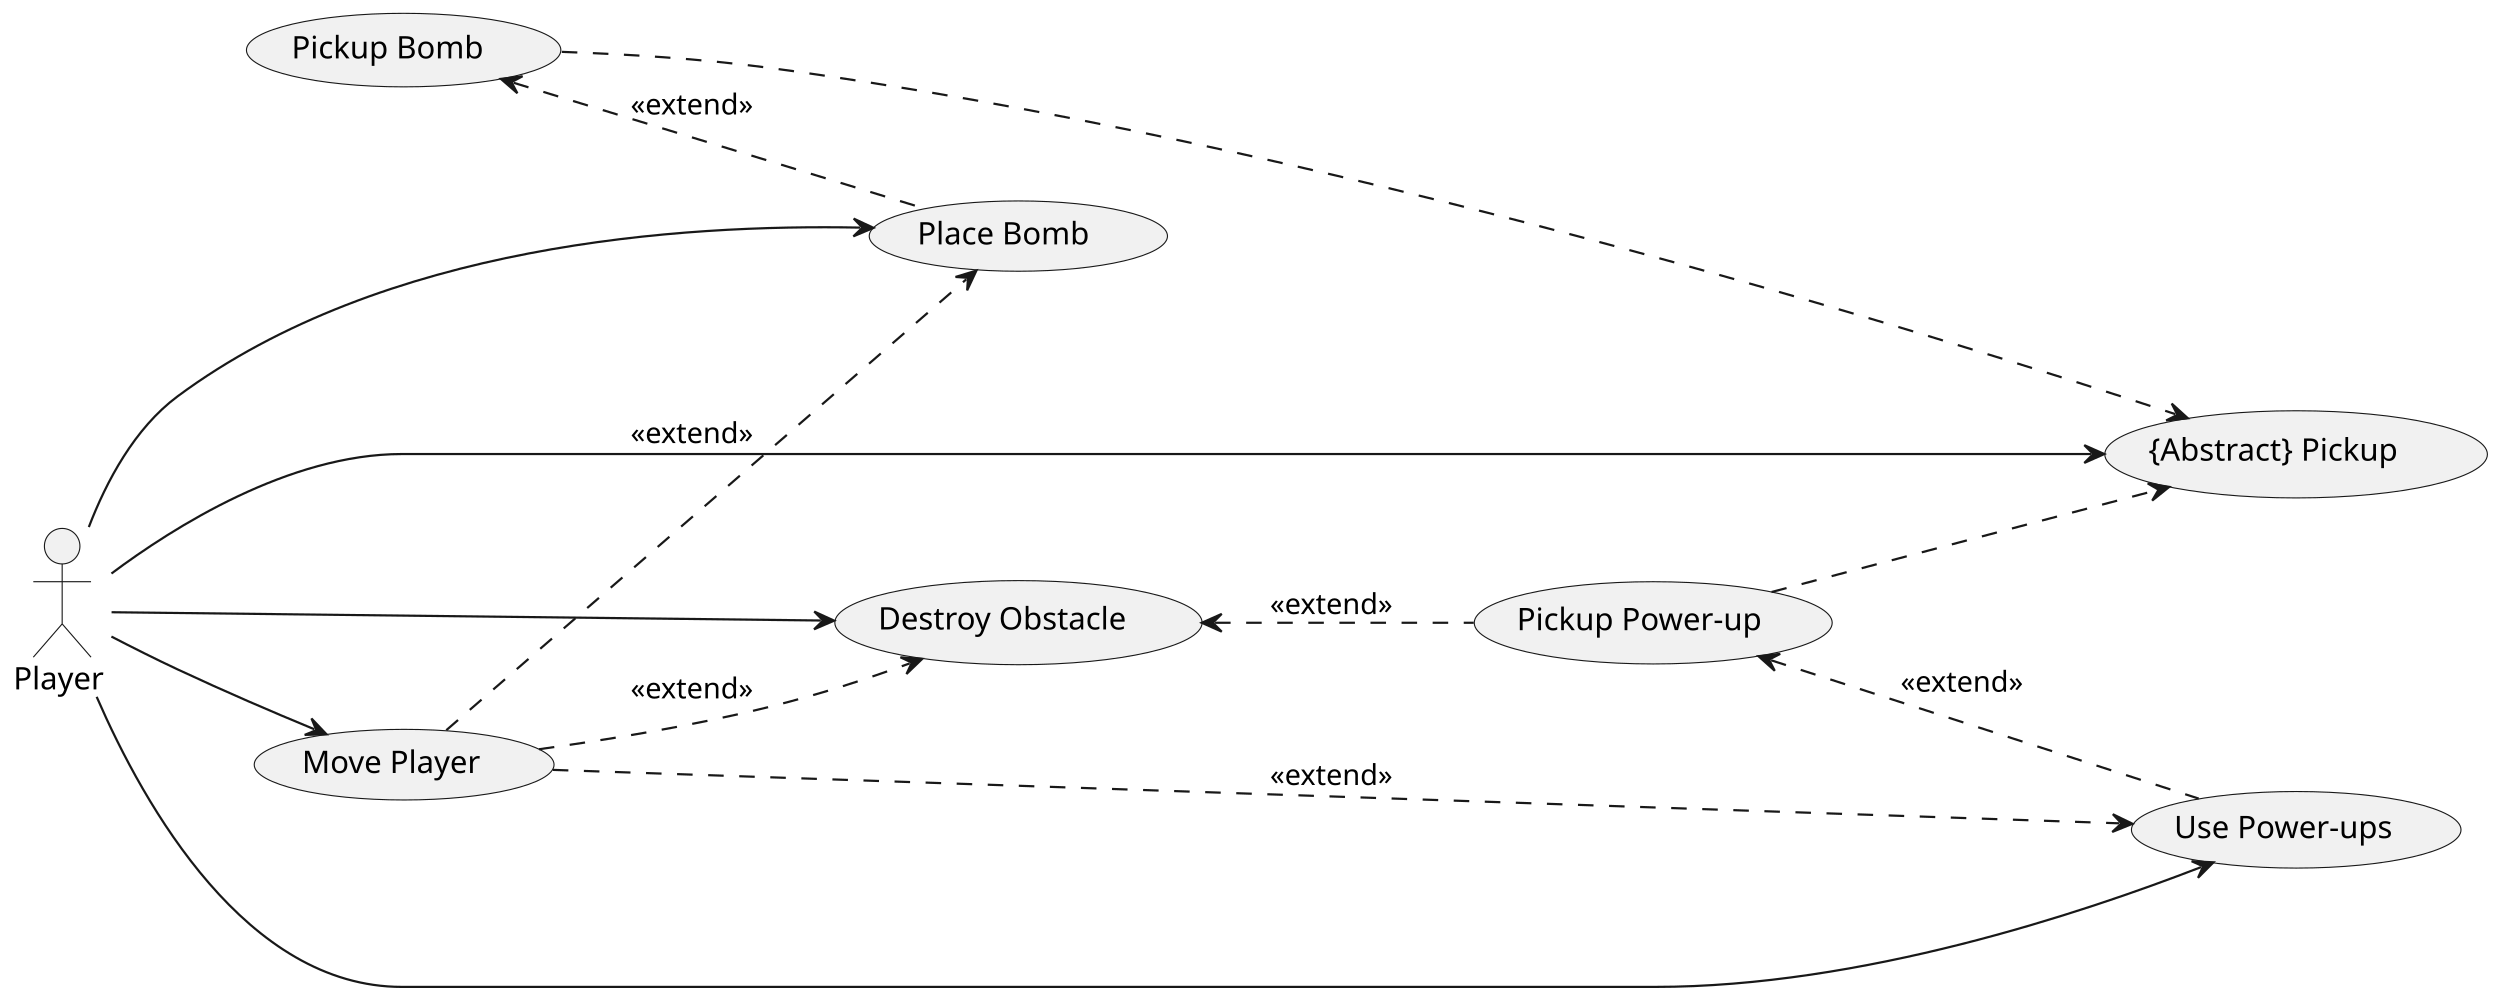
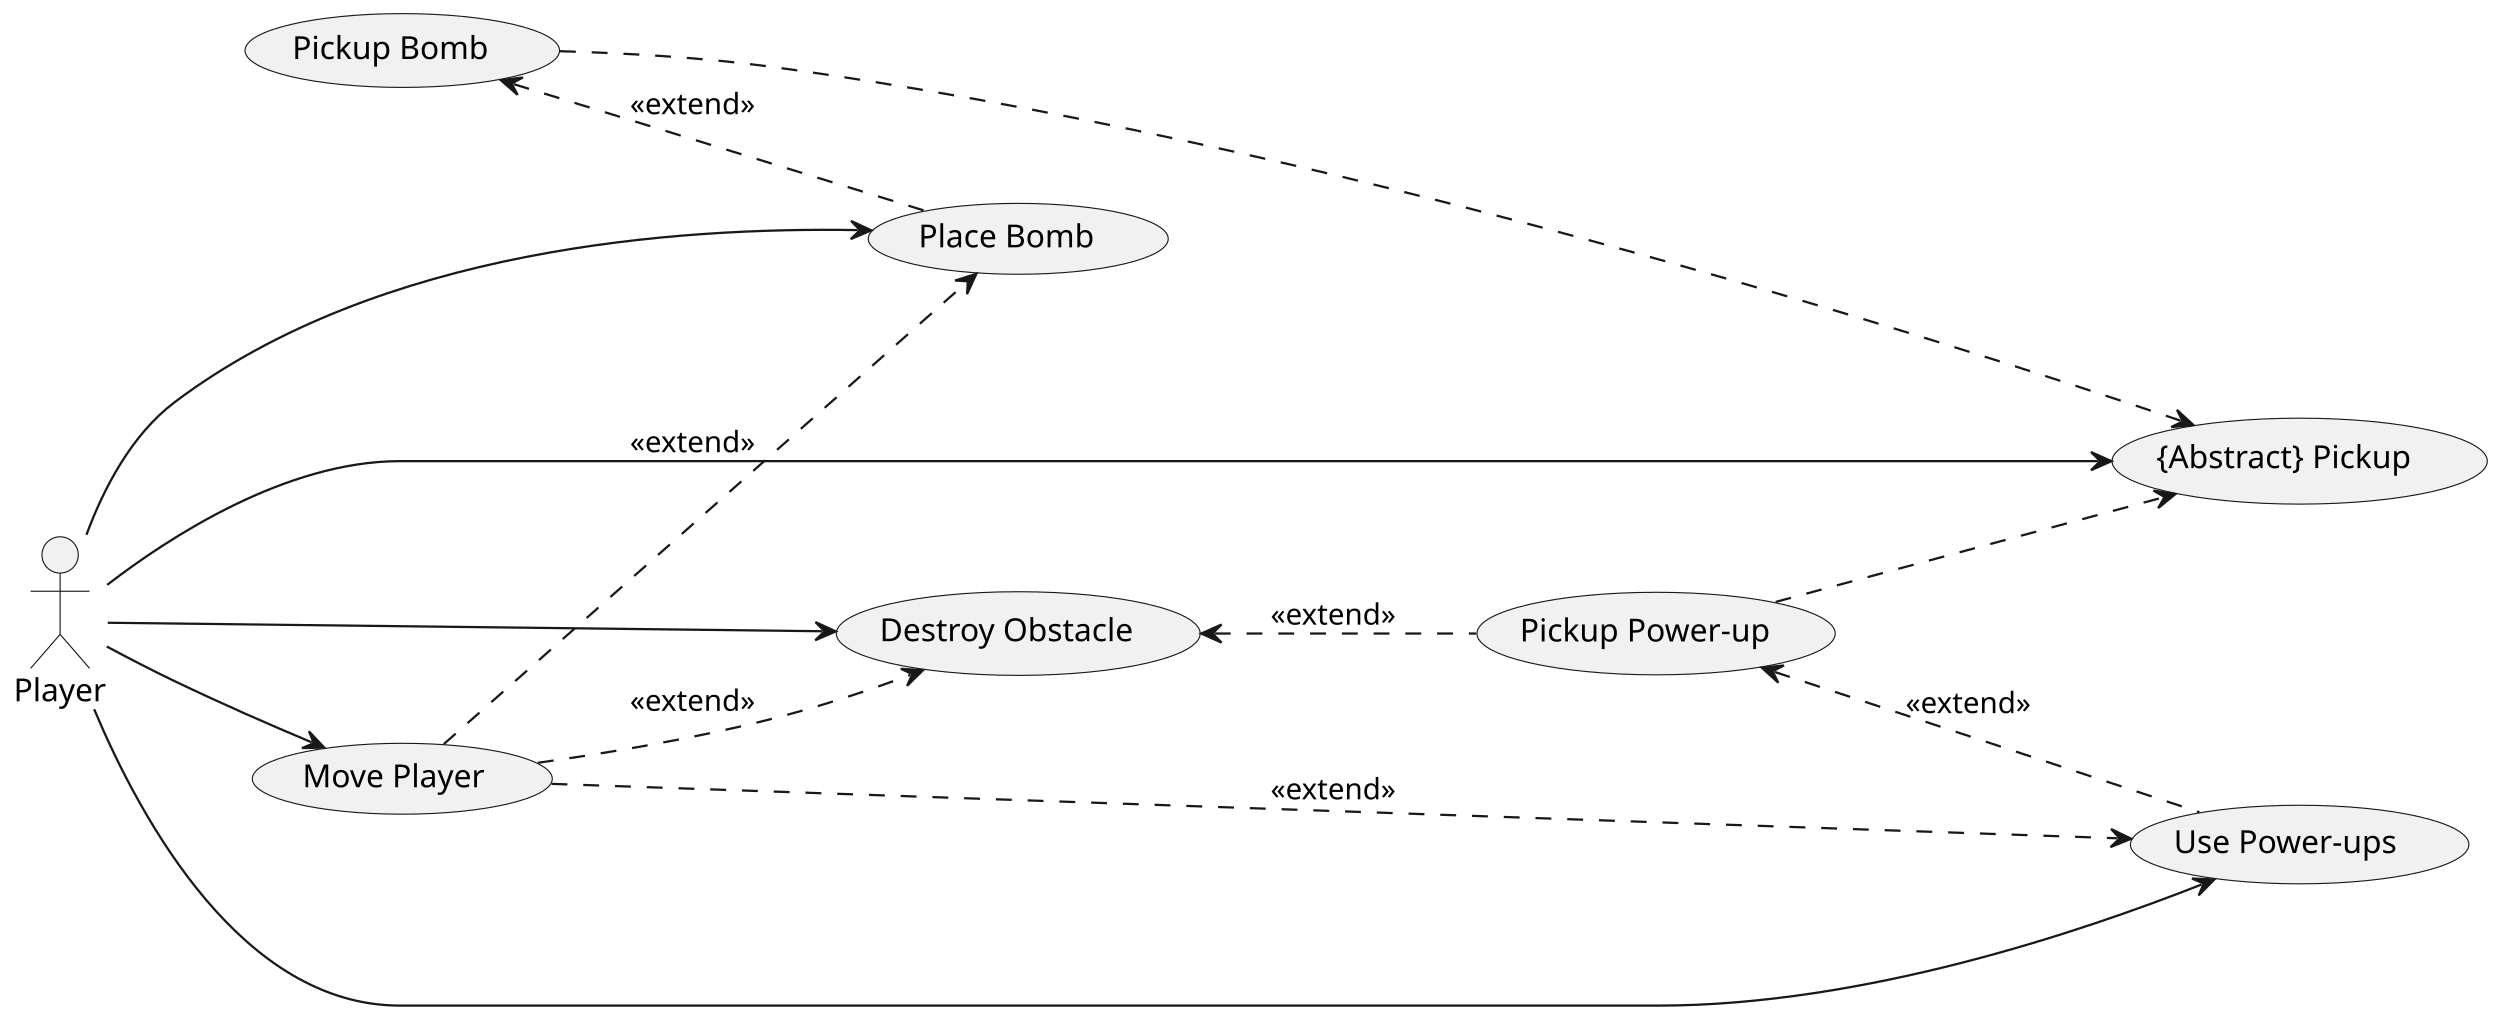
- <svg xmlns="http://www.w3.org/2000/svg" contentStyleType="text/css" height="451px" preserveAspectRatio="none" style="width:1126px;height:451px;background:#FFFFFF;" version="1.1" viewBox="0 0 1126 451" width="1126px" zoomAndPan="magnify">
+ <svg xmlns="http://www.w3.org/2000/svg" contentStyleType="text/css" height="450px" preserveAspectRatio="none" style="width:1102px;height:450px;background:#FFFFFF;" version="1.1" viewBox="0 0 1102 450" width="1102px" zoomAndPan="magnify">
  <defs />
  <g>
    <g id="elem_Player">
-       <ellipse cx="28" cy="246" fill="#F1F1F1" rx="8" ry="8" style="stroke:#181818;stroke-width:0.5;" />
-       <path d="M28,254 L28,281 M15,262 L41,262 M28,281 L15,296 M28,281 L41,296 " fill="none" style="stroke:#181818;stroke-width:0.5;" />
-       <text fill="#000000" font-family="sans-serif" font-size="14" lengthAdjust="spacing" textLength="44" x="6" y="310.495">Player</text>
+       <ellipse cx="26.5" cy="244.62" fill="#F1F1F1" rx="8" ry="8" style="stroke:#181818;stroke-width:0.5;" />
+       <path d="M26.5,252.62 L26.5,279.62 M13.5,260.62 L39.5,260.62 M26.5,279.62 L13.5,294.62 M26.5,279.62 L39.5,294.62 " fill="none" style="stroke:#181818;stroke-width:0.5;" />
+       <text fill="#000000" font-family="sans-serif" font-size="14" lengthAdjust="spacing" textLength="41" x="6" y="309.115">Player</text>
    </g>
    <g id="elem_MP">
-       <ellipse cx="182.023" cy="344.405" fill="#F1F1F1" rx="67.523" ry="15.905" style="stroke:#181818;stroke-width:0.5;" />
-       <text fill="#000000" font-family="sans-serif" font-size="14" lengthAdjust="spacing" textLength="86" x="136.023" y="348.152">Move Player</text>
+       <ellipse cx="177.333" cy="343.273" fill="#F1F1F1" rx="66.113" ry="15.623" style="stroke:#181818;stroke-width:0.5;" />
+       <text fill="#000000" font-family="sans-serif" font-size="14" lengthAdjust="spacing" textLength="82" x="133.333" y="347.02">Move Player</text>
    </g>
    <g id="elem_PB">
-       <ellipse cx="458.668" cy="106.334" fill="#F1F1F1" rx="67.168" ry="15.834" style="stroke:#181818;stroke-width:0.5;" />
-       <text fill="#000000" font-family="sans-serif" font-size="14" lengthAdjust="spacing" textLength="85" x="413.168" y="110.081">Place Bomb</text>
+       <ellipse cx="448.853" cy="105.273" fill="#F1F1F1" rx="66.113" ry="15.623" style="stroke:#181818;stroke-width:0.5;" />
+       <text fill="#000000" font-family="sans-serif" font-size="14" lengthAdjust="spacing" textLength="82" x="404.853" y="109.02">Place Bomb</text>
    </g>
    <g id="elem_DO">
-       <ellipse cx="458.712" cy="280.442" fill="#F1F1F1" rx="82.712" ry="18.942" style="stroke:#181818;stroke-width:0.5;" />
-       <text fill="#000000" font-family="sans-serif" font-size="14" lengthAdjust="spacing" textLength="125" x="395.521" y="283.522">Destroy Obstacle</text>
+       <ellipse cx="448.846" cy="279.269" fill="#F1F1F1" rx="80.196" ry="18.439" style="stroke:#181818;stroke-width:0.5;" />
+       <text fill="#000000" font-family="sans-serif" font-size="14" lengthAdjust="spacing" textLength="119" x="387.754" y="282.628">Destroy Obstacle</text>
    </g>
    <g id="elem_PPU">
-       <ellipse cx="744.611" cy="280.522" fill="#F1F1F1" rx="80.611" ry="18.522" style="stroke:#181818;stroke-width:0.5;" />
-       <text fill="#000000" font-family="sans-serif" font-size="14" lengthAdjust="spacing" textLength="120" x="683.173" y="283.835">Pickup Power-up</text>
+       <ellipse cx="730.015" cy="279.273" fill="#F1F1F1" rx="78.965" ry="18.193" style="stroke:#181818;stroke-width:0.5;" />
+       <text fill="#000000" font-family="sans-serif" font-size="14" lengthAdjust="spacing" textLength="116" x="669.95" y="282.769">Pickup Power-up</text>
    </g>
    <g id="elem_PUB">
-       <ellipse cx="181.805" cy="22.561" fill="#F1F1F1" rx="70.805" ry="16.561" style="stroke:#181818;stroke-width:0.5;" />
-       <text fill="#000000" font-family="sans-serif" font-size="14" lengthAdjust="spacing" textLength="95" x="131.305" y="26.308">Pickup Bomb</text>
+       <ellipse cx="177.329" cy="22.266" fill="#F1F1F1" rx="69.329" ry="16.266" style="stroke:#181818;stroke-width:0.5;" />
+       <text fill="#000000" font-family="sans-serif" font-size="14" lengthAdjust="spacing" textLength="91" x="128.829" y="26.013">Pickup Bomb</text>
    </g>
    <g id="elem_UPU">
-       <ellipse cx="1034.22" cy="373.744" fill="#F1F1F1" rx="74.22" ry="17.244" style="stroke:#181818;stroke-width:0.5;" />
-       <text fill="#000000" font-family="sans-serif" font-size="14" lengthAdjust="spacing" textLength="104" x="979.22" y="377.491">Use Power-ups</text>
+       <ellipse cx="1013.687" cy="372.271" fill="#F1F1F1" rx="74.607" ry="17.321" style="stroke:#181818;stroke-width:0.5;" />
+       <text fill="#000000" font-family="sans-serif" font-size="14" lengthAdjust="spacing" textLength="105" x="958.187" y="376.019">Use Power-ups</text>
    </g>
    <g id="elem_APU">
-       <ellipse cx="1034.164" cy="204.633" fill="#F1F1F1" rx="86.163" ry="19.633" style="stroke:#181818;stroke-width:0.5;" />
-       <text fill="#000000" font-family="sans-serif" font-size="14" lengthAdjust="spacing" textLength="133" x="967.663" y="207.479">{Abstract} Pickup</text>
+       <ellipse cx="1013.692" cy="203.272" fill="#F1F1F1" rx="82.712" ry="18.942" style="stroke:#181818;stroke-width:0.5;" />
+       <text fill="#000000" font-family="sans-serif" font-size="14" lengthAdjust="spacing" textLength="125" x="950.501" y="206.351">{Abstract} Pickup</text>
    </g>
    <g id="link_Player_UPU">
-       <path d="M43.536,313.849 C65.229,363.711 111.153,444.5 181,444.5 C181,444.5 181,444.5 745.5,444.5 C838.3,444.5 937.569,411.37 991.35,390.55 " fill="none" id="Player-to-UPU" style="stroke:#181818;stroke-width:1.0;" />
-       <polygon fill="#181818" points="996.945,388.384,987.108,387.903,992.282,390.189,989.996,395.363,996.945,388.384" style="stroke:#181818;stroke-width:1.0;" />
+       <path d="M41.5,312.62 C62.47,362.48 107.13,443.27 176.33,443.27 C176.33,443.27 176.33,443.27 731.02,443.27 C821.29,443.27 917.447,410.758 970.487,389.878 " fill="none" id="Player-to-UPU" style="stroke:#181818;stroke-width:1.0;" />
+       <polygon fill="#181818" points="976.07,387.68,966.23,387.255,971.418,389.512,969.161,394.699,976.07,387.68" style="stroke:#181818;stroke-width:1.0;" />
    </g>
    <g id="link_Player_MP">
-       <path d="M50.178,286.71 C59.286,291.422 70.095,296.873 80,301.5 C102.102,311.824 121.809,320.278 141.533,328.447 " fill="none" id="Player-to-MP" style="stroke:#181818;stroke-width:1.0;" />
-       <polygon fill="#181818" points="147.076,330.743,140.292,323.604,142.457,328.83,137.23,330.995,147.076,330.743" style="stroke:#181818;stroke-width:1.0;" />
+       <path d="M47.08,284.99 C56.11,289.82 67.02,295.5 77,300.27 C98.7,310.65 117.998,319.077 137.408,327.227 " fill="none" id="Player-to-MP" style="stroke:#181818;stroke-width:1.0;" />
+       <polygon fill="#181818" points="142.94,329.55,136.19,322.378,138.33,327.614,133.093,329.754,142.94,329.55" style="stroke:#181818;stroke-width:1.0;" />
    </g>
    <g id="link_Player_PB">
-       <path d="M40.009,237.389 C47.881,216.869 60.584,192.884 80,178.5 C172.747,109.791 306.538,100.949 387.434,102.514 " fill="none" id="Player-to-PB" style="stroke:#181818;stroke-width:1.0;" />
-       <polygon fill="#181818" points="393.433,102.63,384.512,98.457,388.434,102.533,384.357,106.455,393.433,102.63" style="stroke:#181818;stroke-width:1.0;" />
+       <path d="M38.11,235.72 C45.68,215.32 57.97,191.6 77,177.27 C167.38,109.22 298.351,100.089 378.081,101.429 " fill="none" id="Player-to-PB" style="stroke:#181818;stroke-width:1.0;" />
+       <polygon fill="#181818" points="384.08,101.53,375.149,97.379,379.081,101.446,375.014,105.378,384.08,101.53" style="stroke:#181818;stroke-width:1.0;" />
    </g>
    <g id="link_Player_DO">
-       <path d="M50.249,275.748 C108.764,276.431 268.599,278.296 369.695,279.475 " fill="none" id="Player-to-DO" style="stroke:#181818;stroke-width:1.0;" />
-       <polygon fill="#181818" points="375.695,279.545,366.742,275.44,370.695,279.487,366.649,283.44,375.695,279.545" style="stroke:#181818;stroke-width:1.0;" />
+       <path d="M47.49,274.51 C104.27,275.18 262.82,277.068 362.41,278.258 " fill="none" id="Player-to-DO" style="stroke:#181818;stroke-width:1.0;" />
+       <polygon fill="#181818" points="368.41,278.33,359.458,274.223,363.41,278.27,359.363,282.222,368.41,278.33" style="stroke:#181818;stroke-width:1.0;" />
    </g>
    <g id="link_Player_APU">
-       <path d="M50.196,258.313 C78.314,237.3 130.321,204.5 181,204.5 C181,204.5 181,204.5 745.5,204.5 C813.507,204.5 884.562,204.5 941.771,204.5 " fill="none" id="Player-to-APU" style="stroke:#181818;stroke-width:1.0;" />
-       <polygon fill="#181818" points="947.771,204.5,938.771,200.5,942.771,204.5,938.771,208.5,947.771,204.5" style="stroke:#181818;stroke-width:1.0;" />
+       <path d="M47.26,257.8 C74.49,236.83 125.94,203.27 176.33,203.27 C176.33,203.27 176.33,203.27 731.02,203.27 C798.26,203.27 868.53,203.27 924.73,203.27 " fill="none" id="Player-to-APU" style="stroke:#181818;stroke-width:1.0;" />
+       <polygon fill="#181818" points="930.73,203.27,921.73,199.27,925.73,203.27,921.73,207.27,930.73,203.27" style="stroke:#181818;stroke-width:1.0;" />
    </g>
    <g id="link_PPU_APU">
-       <path d="M797.898,266.649 C848.592,253.248 919.366,234.538 971.234,220.827 " fill="none" id="PPU-to-APU" style="stroke:#181818;stroke-width:1.0;stroke-dasharray:7.0,7.0;" />
-       <polygon fill="#181818" points="977.035,219.294,967.312,217.727,972.201,220.572,969.356,225.461,977.035,219.294" style="stroke:#181818;stroke-width:1.0;" />
+       <path d="M782.68,265.33 C832.71,251.83 902.447,233.012 953.167,219.333 " fill="none" id="PPU-to-APU" style="stroke:#181818;stroke-width:1.0;stroke-dasharray:7.0,7.0;" />
+       <polygon fill="#181818" points="958.96,217.77,949.229,216.252,954.133,219.072,951.312,223.976,958.96,217.77" style="stroke:#181818;stroke-width:1.0;" />
    </g>
    <g id="link_PUB_APU">
-       <path d="M253.036,23.36 C281.922,24.383 315.671,26.441 346,30.5 C591.119,63.304 869.143,149.979 979.74,186.517 " fill="none" id="PUB-to-APU" style="stroke:#181818;stroke-width:1.0;stroke-dasharray:7.0,7.0;" />
-       <polygon fill="#181818" points="985.437,188.399,978.146,181.778,980.689,186.831,975.636,189.374,985.437,188.399" style="stroke:#181818;stroke-width:1.0;" />
+       <path d="M246.83,22.57 C275.33,23.4 308.69,25.26 338.66,29.27 C580.04,61.53 853.337,148.884 961.188,185.434 " fill="none" id="PUB-to-APU" style="stroke:#181818;stroke-width:1.0;stroke-dasharray:7.0,7.0;" />
+       <polygon fill="#181818" points="966.87,187.36,959.63,180.683,962.135,185.755,957.062,188.26,966.87,187.36" style="stroke:#181818;stroke-width:1.0;" />
    </g>
    <g id="link_PPU_UPU">
-       <path d="M797.72,297.392 C852.549,315.128 937.198,342.51 990.309,359.69 " fill="none" id="PPU-backto-UPU" style="stroke:#181818;stroke-width:1.0;stroke-dasharray:7.0,7.0;" />
-       <polygon fill="#181818" points="792.011,295.545,799.343,302.121,796.768,297.084,801.805,294.509,792.011,295.545" style="stroke:#181818;stroke-width:1.0;" />
-       <text fill="#000000" font-family="sans-serif" font-size="13" lengthAdjust="spacing" textLength="61" x="856" y="311.567">«extend»</text>
+       <path d="M782.278,296.201 C835.538,313.781 917.29,340.77 969.5,358.01 " fill="none" id="PPU-backto-UPU" style="stroke:#181818;stroke-width:1.0;stroke-dasharray:7.0,7.0;" />
+       <polygon fill="#181818" points="776.58,294.32,783.873,300.939,781.328,295.887,786.38,293.343,776.58,294.32" style="stroke:#181818;stroke-width:1.0;" />
+       <text fill="#000000" font-family="sans-serif" font-size="13" lengthAdjust="spacing" textLength="60" x="839.98" y="314.337">«extend»</text>
    </g>
    <g id="link_PUB_PB">
-       <path d="M231.326,37.289 C283.43,53.233 365.285,78.281 416.605,93.986 " fill="none" id="PUB-backto-PB" style="stroke:#181818;stroke-width:1.0;stroke-dasharray:7.0,7.0;" />
-       <polygon fill="#181818" points="225.589,35.533,233.025,41.991,230.37,36.996,235.365,34.342,225.589,35.533" style="stroke:#181818;stroke-width:1.0;" />
-       <text fill="#000000" font-family="sans-serif" font-size="13" lengthAdjust="spacing" textLength="61" x="284" y="51.567">«extend»</text>
+       <path d="M226.474,37.096 C277.614,52.846 357.22,77.36 407.45,92.83 " fill="none" id="PUB-backto-PB" style="stroke:#181818;stroke-width:1.0;stroke-dasharray:7.0,7.0;" />
+       <polygon fill="#181818" points="220.74,35.33,228.164,41.802,225.518,36.802,230.519,34.156,220.74,35.33" style="stroke:#181818;stroke-width:1.0;" />
+       <text fill="#000000" font-family="sans-serif" font-size="13" lengthAdjust="spacing" textLength="60" x="277.66" y="50.337">«extend»</text>
    </g>
    <g id="link_DO_PPU">
-       <path d="M547.264,280.5 C585.772,280.5 625.535,280.5 663.781,280.5 " fill="none" id="DO-backto-PPU" style="stroke:#181818;stroke-width:1.0;stroke-dasharray:7.0,7.0;" />
-       <polygon fill="#181818" points="541.264,280.5,550.264,284.5,546.264,280.5,550.264,276.5,541.264,280.5" style="stroke:#181818;stroke-width:1.0;" />
-       <text fill="#000000" font-family="sans-serif" font-size="13" lengthAdjust="spacing" textLength="61" x="572" y="276.567">«extend»</text>
+       <path d="M535.48,279.27 C573.51,279.27 612.88,279.27 650.73,279.27 " fill="none" id="DO-backto-PPU" style="stroke:#181818;stroke-width:1.0;stroke-dasharray:7.0,7.0;" />
+       <polygon fill="#181818" points="529.48,279.27,538.48,283.27,534.48,279.27,538.48,275.27,529.48,279.27" style="stroke:#181818;stroke-width:1.0;" />
+       <text fill="#000000" font-family="sans-serif" font-size="13" lengthAdjust="spacing" textLength="60" x="560.05" y="275.337">«extend»</text>
    </g>
    <g id="link_MP_PB">
-       <path d="M201.011,328.884 C250.868,285.657 385.74,168.719 435.247,125.794 " fill="none" id="MP-to-PB" style="stroke:#181818;stroke-width:1.0;stroke-dasharray:7.0,7.0;" />
-       <polygon fill="#181818" points="439.78,121.864,430.36,124.738,436.002,125.139,435.6,130.782,439.78,121.864" style="stroke:#181818;stroke-width:1.0;" />
-       <text fill="#000000" font-family="sans-serif" font-size="13" lengthAdjust="spacing" textLength="61" x="284" y="199.567">«extend»</text>
+       <path d="M195.6,328.02 C244.16,285.13 377.062,167.781 425.882,124.671 " fill="none" id="MP-to-PB" style="stroke:#181818;stroke-width:1.0;stroke-dasharray:7.0,7.0;" />
+       <polygon fill="#181818" points="430.38,120.7,420.986,123.659,426.632,124.01,426.281,129.655,430.38,120.7" style="stroke:#181818;stroke-width:1.0;" />
+       <text fill="#000000" font-family="sans-serif" font-size="13" lengthAdjust="spacing" textLength="60" x="277.66" y="199.337">«extend»</text>
    </g>
    <g id="link_MP_DO">
-       <path d="M242.719,337.457 C273.776,333.171 312.208,326.888 346,318.5 C369.322,312.711 389.084,306.273 409.743,298.792 " fill="none" id="MP-to-DO" style="stroke:#181818;stroke-width:1.0;stroke-dasharray:7.0,7.0;" />
-       <polygon fill="#181818" points="415.384,296.749,405.56,296.052,410.683,298.451,408.284,303.574,415.384,296.749" style="stroke:#181818;stroke-width:1.0;" />
-       <text fill="#000000" font-family="sans-serif" font-size="13" lengthAdjust="spacing" textLength="61" x="284" y="314.567">«extend»</text>
+       <path d="M237.09,336.24 C267.64,331.96 305.44,325.67 338.66,317.27 C361.62,311.46 380.983,305.011 401.262,297.511 " fill="none" id="MP-to-DO" style="stroke:#181818;stroke-width:1.0;stroke-dasharray:7.0,7.0;" />
+       <polygon fill="#181818" points="406.89,295.43,397.061,294.8,402.2,297.164,399.836,302.303,406.89,295.43" style="stroke:#181818;stroke-width:1.0;" />
+       <text fill="#000000" font-family="sans-serif" font-size="13" lengthAdjust="spacing" textLength="60" x="277.66" y="313.337">«extend»</text>
    </g>
    <g id="link_MP_UPU">
-       <path d="M248.991,346.752 C405.405,352.088 791.731,365.269 954.489,370.821 " fill="none" id="MP-to-UPU" style="stroke:#181818;stroke-width:1.0;stroke-dasharray:7.0,7.0;" />
-       <polygon fill="#181818" points="960.485,371.026,951.627,366.721,955.488,370.856,951.354,374.717,960.485,371.026" style="stroke:#181818;stroke-width:1.0;" />
-       <text fill="#000000" font-family="sans-serif" font-size="13" lengthAdjust="spacing" textLength="61" x="572" y="353.567">«extend»</text>
+       <path d="M243.11,345.52 C395.97,350.83 772.394,363.922 933.414,369.512 " fill="none" id="MP-to-UPU" style="stroke:#181818;stroke-width:1.0;stroke-dasharray:7.0,7.0;" />
+       <polygon fill="#181818" points="939.41,369.72,930.554,365.41,934.413,369.546,930.277,373.405,939.41,369.72" style="stroke:#181818;stroke-width:1.0;" />
+       <text fill="#000000" font-family="sans-serif" font-size="13" lengthAdjust="spacing" textLength="60" x="560.05" y="352.337">«extend»</text>
    </g>
  </g>
</svg>
